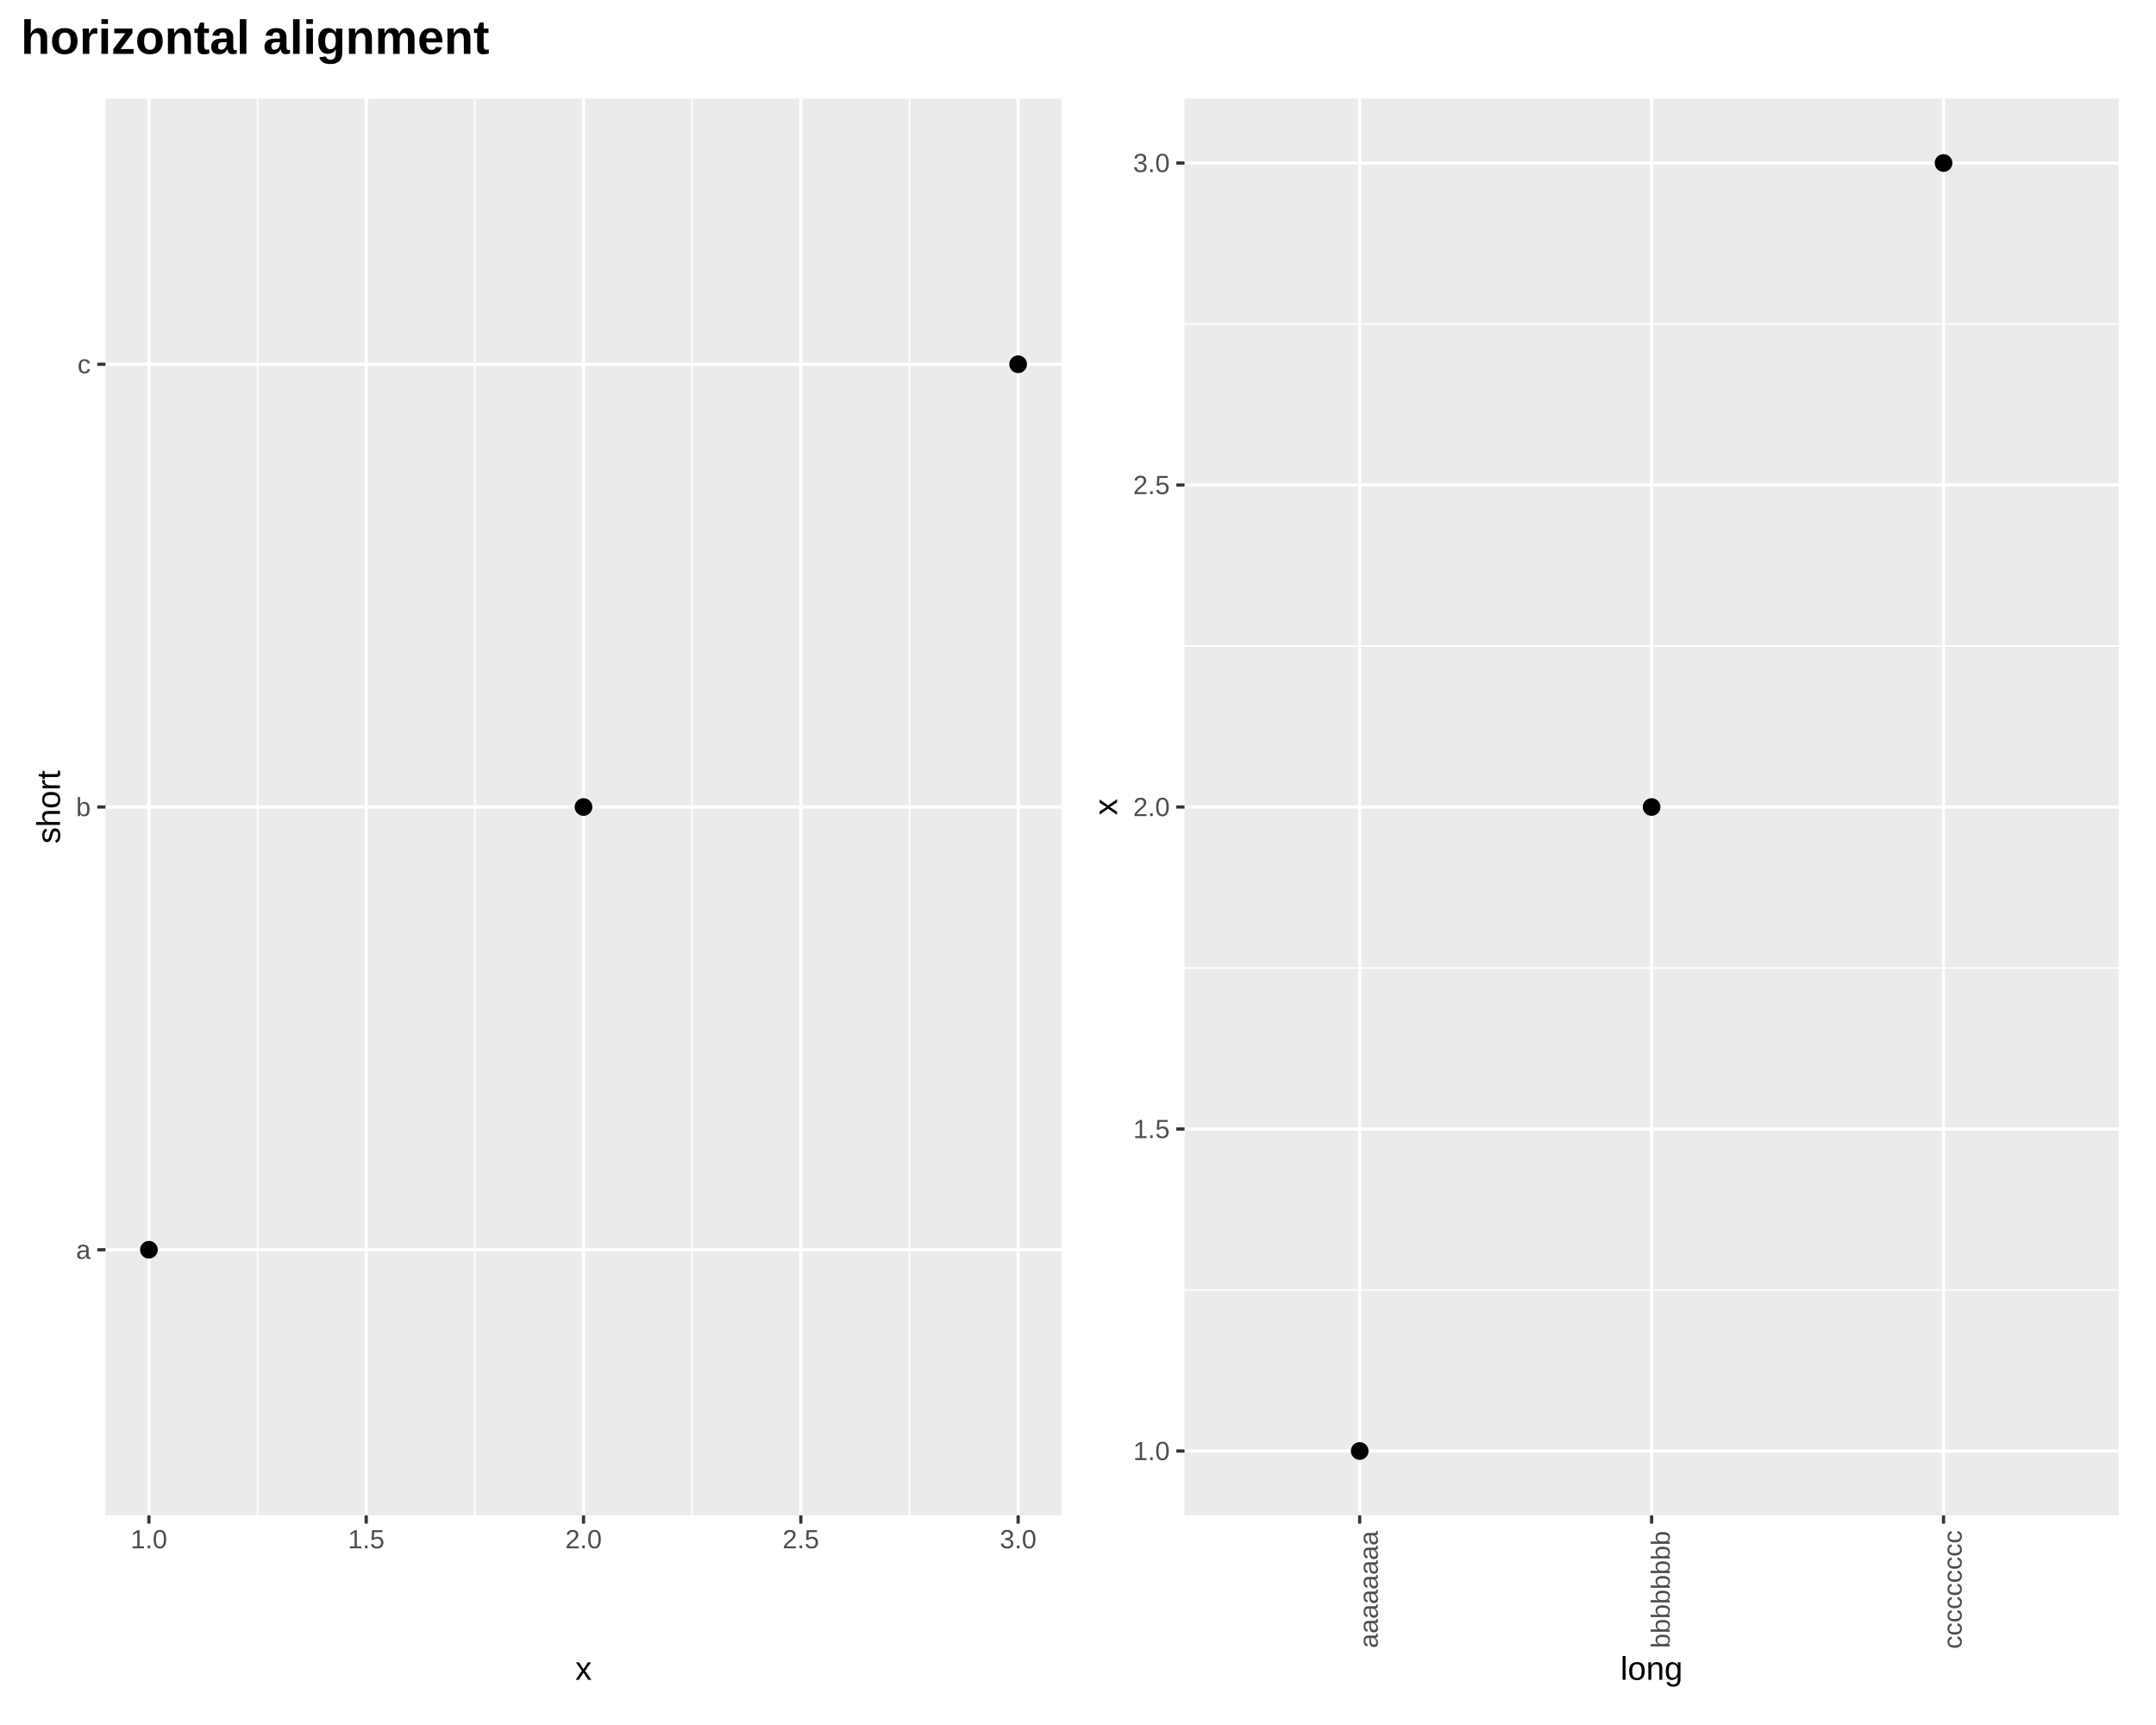
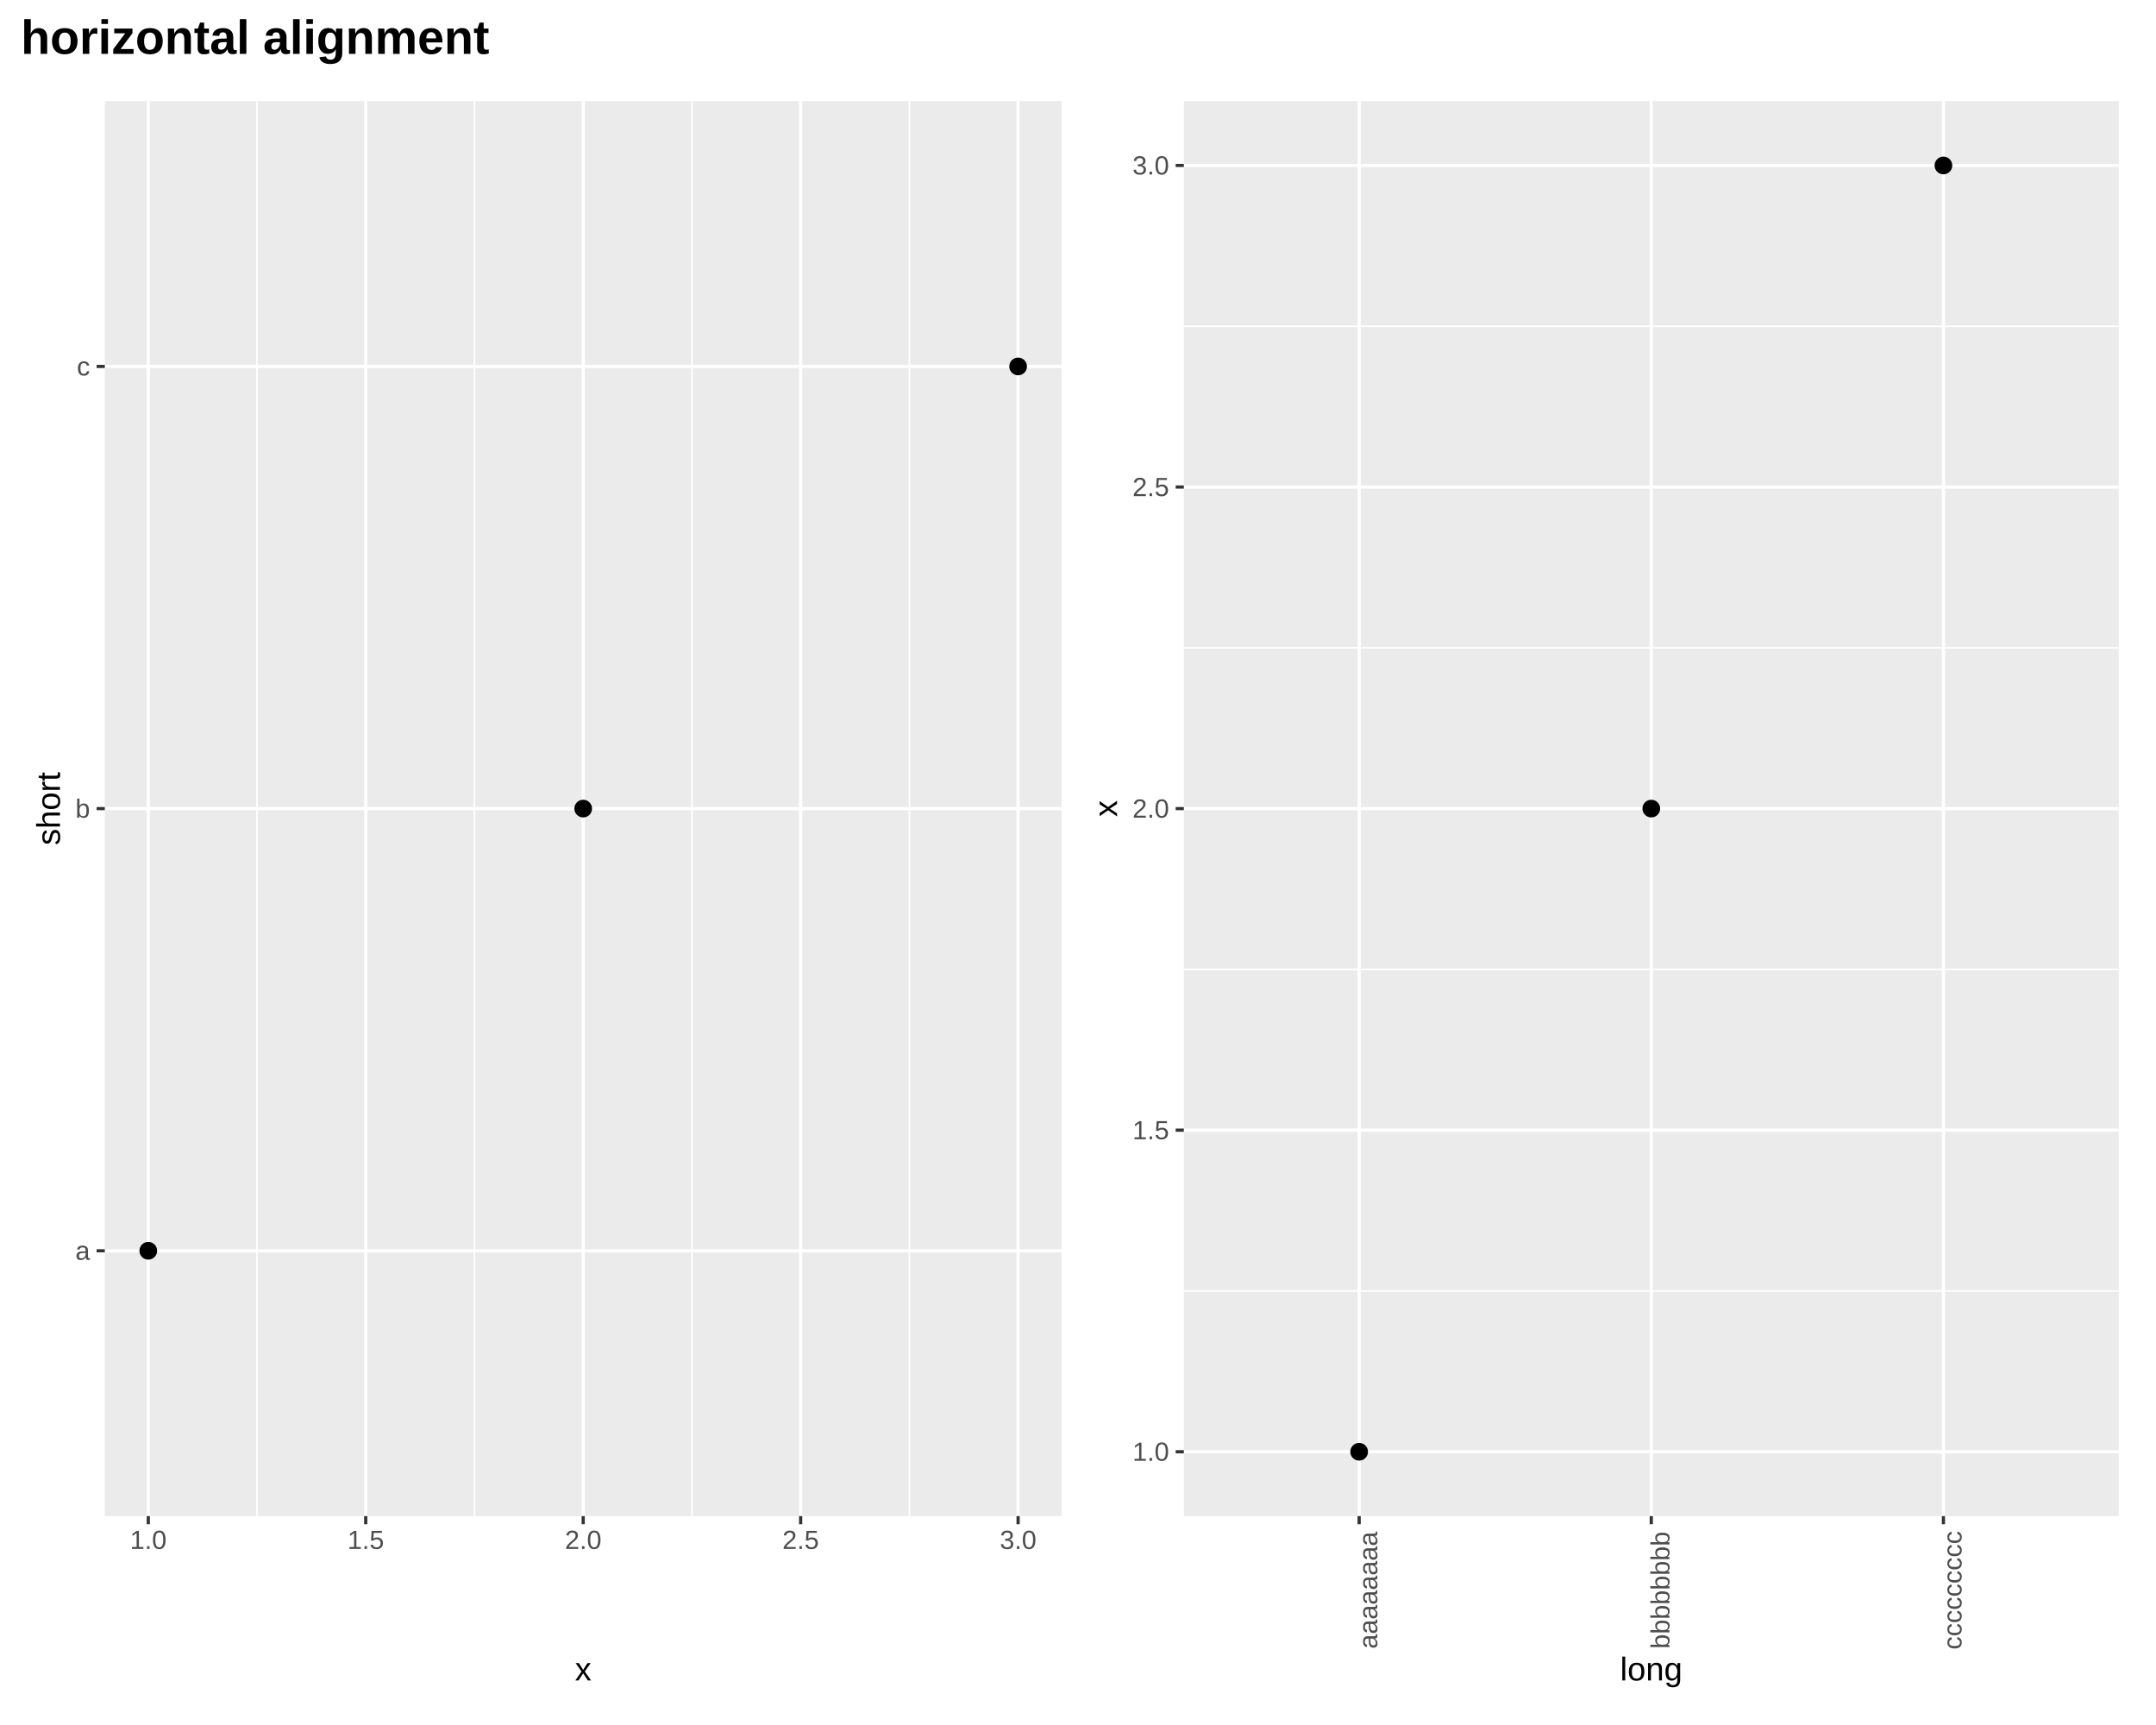
<svg xmlns="http://www.w3.org/2000/svg" viewBox="0 0 720.00 576.00">
  <defs>
    <style type="text/css">
    line, polyline, polygon, path, rect, circle {
      fill: none;
      stroke: #000000;
      stroke-linecap: round;
      stroke-linejoin: round;
      stroke-miterlimit: 10.00;
    }
  </style>
  </defs>
  <rect width="100%" height="100%" style="stroke: none; fill: #FFFFFF;" />
  <defs>
-     <clipPath id="cpNi45N3wzNjAuMDB8NTY5LjAzfDI3LjQ1">
-       <rect x="6.97" y="27.45" width="353.03" height="541.58" />
+     <clipPath id="cpNi45N3wzNjAuMDB8NTY5LjAzfDI4LjI5">
+       <rect x="6.97" y="28.29" width="353.03" height="540.73" />
    </clipPath>
  </defs>
-   <rect x="6.97" y="27.45" width="353.03" height="541.58" style="stroke-width: 1.07; stroke: #FFFFFF; fill: #FFFFFF;" clip-path="url(#cpNi45N3wzNjAuMDB8NTY5LjAzfDI3LjQ1)" />
+   <rect x="6.97" y="28.29" width="353.03" height="540.73" style="stroke-width: 1.07; stroke: #FFFFFF; fill: #FFFFFF;" clip-path="url(#cpNi45N3wzNjAuMDB8NTY5LjAzfDI4LjI5)" />
  <defs>
    <clipPath id="cpMC4wMHw3MjAuMDB8NTc2LjAwfDAuMDA=">
      <rect x="0.00" y="0.00" width="720.00" height="576.00" />
    </clipPath>
  </defs>
  <defs>
-     <clipPath id="cpMzUuMjJ8MzU0LjUyfDUwNi4wMnwzMi45Mw==">
-       <rect x="35.22" y="32.93" width="319.30" height="473.09" />
+     <clipPath id="cpMzUuMDB8MzU0LjUyfDUwNi4yNHwzMy43Nw==">
+       <rect x="35.00" y="33.77" width="319.52" height="472.47" />
    </clipPath>
  </defs>
-   <rect x="35.22" y="32.93" width="319.30" height="473.09" style="stroke-width: 1.07; stroke: none; fill: #EBEBEB;" clip-path="url(#cpMzUuMjJ8MzU0LjUyfDUwNi4wMnwzMi45Mw==)" />
-   <polyline points="86.02,506.02 86.02,32.93 " style="stroke-width: 0.53; stroke: #FFFFFF; stroke-linecap: butt;" clip-path="url(#cpMzUuMjJ8MzU0LjUyfDUwNi4wMnwzMi45Mw==)" />
-   <polyline points="158.58,506.02 158.58,32.93 " style="stroke-width: 0.53; stroke: #FFFFFF; stroke-linecap: butt;" clip-path="url(#cpMzUuMjJ8MzU0LjUyfDUwNi4wMnwzMi45Mw==)" />
-   <polyline points="231.15,506.02 231.15,32.93 " style="stroke-width: 0.53; stroke: #FFFFFF; stroke-linecap: butt;" clip-path="url(#cpMzUuMjJ8MzU0LjUyfDUwNi4wMnwzMi45Mw==)" />
-   <polyline points="303.72,506.02 303.72,32.93 " style="stroke-width: 0.53; stroke: #FFFFFF; stroke-linecap: butt;" clip-path="url(#cpMzUuMjJ8MzU0LjUyfDUwNi4wMnwzMi45Mw==)" />
-   <polyline points="35.22,417.31 354.52,417.31 " style="stroke-width: 1.07; stroke: #FFFFFF; stroke-linecap: butt;" clip-path="url(#cpMzUuMjJ8MzU0LjUyfDUwNi4wMnwzMi45Mw==)" />
-   <polyline points="35.22,269.47 354.52,269.47 " style="stroke-width: 1.07; stroke: #FFFFFF; stroke-linecap: butt;" clip-path="url(#cpMzUuMjJ8MzU0LjUyfDUwNi4wMnwzMi45Mw==)" />
-   <polyline points="35.22,121.63 354.52,121.63 " style="stroke-width: 1.07; stroke: #FFFFFF; stroke-linecap: butt;" clip-path="url(#cpMzUuMjJ8MzU0LjUyfDUwNi4wMnwzMi45Mw==)" />
-   <polyline points="49.73,506.02 49.73,32.93 " style="stroke-width: 1.07; stroke: #FFFFFF; stroke-linecap: butt;" clip-path="url(#cpMzUuMjJ8MzU0LjUyfDUwNi4wMnwzMi45Mw==)" />
-   <polyline points="122.30,506.02 122.30,32.93 " style="stroke-width: 1.07; stroke: #FFFFFF; stroke-linecap: butt;" clip-path="url(#cpMzUuMjJ8MzU0LjUyfDUwNi4wMnwzMi45Mw==)" />
-   <polyline points="194.87,506.02 194.87,32.93 " style="stroke-width: 1.07; stroke: #FFFFFF; stroke-linecap: butt;" clip-path="url(#cpMzUuMjJ8MzU0LjUyfDUwNi4wMnwzMi45Mw==)" />
-   <polyline points="267.44,506.02 267.44,32.93 " style="stroke-width: 1.07; stroke: #FFFFFF; stroke-linecap: butt;" clip-path="url(#cpMzUuMjJ8MzU0LjUyfDUwNi4wMnwzMi45Mw==)" />
-   <polyline points="340.01,506.02 340.01,32.93 " style="stroke-width: 1.07; stroke: #FFFFFF; stroke-linecap: butt;" clip-path="url(#cpMzUuMjJ8MzU0LjUyfDUwNi4wMnwzMi45Mw==)" />
-   <circle cx="49.73" cy="417.31" r="1.95pt" style="stroke-width: 0.71; fill: #000000;" clip-path="url(#cpMzUuMjJ8MzU0LjUyfDUwNi4wMnwzMi45Mw==)" />
-   <circle cx="194.87" cy="269.47" r="1.95pt" style="stroke-width: 0.71; fill: #000000;" clip-path="url(#cpMzUuMjJ8MzU0LjUyfDUwNi4wMnwzMi45Mw==)" />
-   <circle cx="340.01" cy="121.63" r="1.95pt" style="stroke-width: 0.71; fill: #000000;" clip-path="url(#cpMzUuMjJ8MzU0LjUyfDUwNi4wMnwzMi45Mw==)" />
+   <rect x="35.00" y="33.77" width="319.52" height="472.47" style="stroke-width: 1.07; stroke: none; fill: #EBEBEB;" clip-path="url(#cpMzUuMDB8MzU0LjUyfDUwNi4yNHwzMy43Nw==)" />
+   <polyline points="85.83,506.24 85.83,33.77 " style="stroke-width: 0.53; stroke: #FFFFFF; stroke-linecap: butt;" clip-path="url(#cpMzUuMDB8MzU0LjUyfDUwNi4yNHwzMy43Nw==)" />
+   <polyline points="158.45,506.24 158.45,33.77 " style="stroke-width: 0.53; stroke: #FFFFFF; stroke-linecap: butt;" clip-path="url(#cpMzUuMDB8MzU0LjUyfDUwNi4yNHwzMy43Nw==)" />
+   <polyline points="231.07,506.24 231.07,33.77 " style="stroke-width: 0.53; stroke: #FFFFFF; stroke-linecap: butt;" clip-path="url(#cpMzUuMDB8MzU0LjUyfDUwNi4yNHwzMy43Nw==)" />
+   <polyline points="303.69,506.24 303.69,33.77 " style="stroke-width: 0.53; stroke: #FFFFFF; stroke-linecap: butt;" clip-path="url(#cpMzUuMDB8MzU0LjUyfDUwNi4yNHwzMy43Nw==)" />
+   <polyline points="35.00,417.65 354.52,417.65 " style="stroke-width: 1.07; stroke: #FFFFFF; stroke-linecap: butt;" clip-path="url(#cpMzUuMDB8MzU0LjUyfDUwNi4yNHwzMy43Nw==)" />
+   <polyline points="35.00,270.00 354.52,270.00 " style="stroke-width: 1.07; stroke: #FFFFFF; stroke-linecap: butt;" clip-path="url(#cpMzUuMDB8MzU0LjUyfDUwNi4yNHwzMy43Nw==)" />
+   <polyline points="35.00,122.36 354.52,122.36 " style="stroke-width: 1.07; stroke: #FFFFFF; stroke-linecap: butt;" clip-path="url(#cpMzUuMDB8MzU0LjUyfDUwNi4yNHwzMy43Nw==)" />
+   <polyline points="49.52,506.24 49.52,33.77 " style="stroke-width: 1.07; stroke: #FFFFFF; stroke-linecap: butt;" clip-path="url(#cpMzUuMDB8MzU0LjUyfDUwNi4yNHwzMy43Nw==)" />
+   <polyline points="122.14,506.24 122.14,33.77 " style="stroke-width: 1.07; stroke: #FFFFFF; stroke-linecap: butt;" clip-path="url(#cpMzUuMDB8MzU0LjUyfDUwNi4yNHwzMy43Nw==)" />
+   <polyline points="194.76,506.24 194.76,33.77 " style="stroke-width: 1.07; stroke: #FFFFFF; stroke-linecap: butt;" clip-path="url(#cpMzUuMDB8MzU0LjUyfDUwNi4yNHwzMy43Nw==)" />
+   <polyline points="267.38,506.24 267.38,33.77 " style="stroke-width: 1.07; stroke: #FFFFFF; stroke-linecap: butt;" clip-path="url(#cpMzUuMDB8MzU0LjUyfDUwNi4yNHwzMy43Nw==)" />
+   <polyline points="340.00,506.24 340.00,33.77 " style="stroke-width: 1.07; stroke: #FFFFFF; stroke-linecap: butt;" clip-path="url(#cpMzUuMDB8MzU0LjUyfDUwNi4yNHwzMy43Nw==)" />
+   <circle cx="49.52" cy="417.65" r="1.95pt" style="stroke-width: 0.71; fill: #000000;" clip-path="url(#cpMzUuMDB8MzU0LjUyfDUwNi4yNHwzMy43Nw==)" />
+   <circle cx="194.76" cy="270.00" r="1.95pt" style="stroke-width: 0.71; fill: #000000;" clip-path="url(#cpMzUuMDB8MzU0LjUyfDUwNi4yNHwzMy43Nw==)" />
+   <circle cx="340.00" cy="122.36" r="1.95pt" style="stroke-width: 0.71; fill: #000000;" clip-path="url(#cpMzUuMDB8MzU0LjUyfDUwNi4yNHwzMy43Nw==)" />
  <defs>
    <clipPath id="cpMC4wMHw3MjAuMDB8NTc2LjAwfDAuMDA=">
      <rect x="0.00" y="0.00" width="720.00" height="576.00" />
    </clipPath>
  </defs>
  <g clip-path="url(#cpMC4wMHw3MjAuMDB8NTc2LjAwfDAuMDA=)">
-     <text x="25.40" y="420.34" style="font-size: 8.80px; fill: #4D4D4D; font-family: Liberation Sans;" textLength="4.89px" lengthAdjust="spacingAndGlyphs">a</text>
+     <text x="25.18" y="420.67" style="font-size: 8.80px; fill: #4D4D4D; font-family: Liberation Sans;" textLength="4.89px" lengthAdjust="spacingAndGlyphs">a</text>
  </g>
  <g clip-path="url(#cpMC4wMHw3MjAuMDB8NTc2LjAwfDAuMDA=)">
-     <text x="25.40" y="272.50" style="font-size: 8.80px; fill: #4D4D4D; font-family: Liberation Sans;" textLength="4.89px" lengthAdjust="spacingAndGlyphs">b</text>
+     <text x="25.18" y="273.03" style="font-size: 8.80px; fill: #4D4D4D; font-family: Liberation Sans;" textLength="4.89px" lengthAdjust="spacingAndGlyphs">b</text>
  </g>
  <g clip-path="url(#cpMC4wMHw3MjAuMDB8NTc2LjAwfDAuMDA=)">
-     <text x="25.88" y="124.65" style="font-size: 8.80px; fill: #4D4D4D; font-family: Liberation Sans;" textLength="4.41px" lengthAdjust="spacingAndGlyphs">c</text>
+     <text x="25.66" y="125.38" style="font-size: 8.80px; fill: #4D4D4D; font-family: Liberation Sans;" textLength="4.41px" lengthAdjust="spacingAndGlyphs">c</text>
  </g>
-   <polyline points="32.48,417.31 35.22,417.31 " style="stroke-width: 1.07; stroke: #333333; stroke-linecap: butt;" clip-path="url(#cpMC4wMHw3MjAuMDB8NTc2LjAwfDAuMDA=)" />
-   <polyline points="32.48,269.47 35.22,269.47 " style="stroke-width: 1.07; stroke: #333333; stroke-linecap: butt;" clip-path="url(#cpMC4wMHw3MjAuMDB8NTc2LjAwfDAuMDA=)" />
-   <polyline points="32.48,121.63 35.22,121.63 " style="stroke-width: 1.07; stroke: #333333; stroke-linecap: butt;" clip-path="url(#cpMC4wMHw3MjAuMDB8NTc2LjAwfDAuMDA=)" />
-   <polyline points="49.73,508.76 49.73,506.02 " style="stroke-width: 1.07; stroke: #333333; stroke-linecap: butt;" clip-path="url(#cpMC4wMHw3MjAuMDB8NTc2LjAwfDAuMDA=)" />
-   <polyline points="122.30,508.76 122.30,506.02 " style="stroke-width: 1.07; stroke: #333333; stroke-linecap: butt;" clip-path="url(#cpMC4wMHw3MjAuMDB8NTc2LjAwfDAuMDA=)" />
-   <polyline points="194.87,508.76 194.87,506.02 " style="stroke-width: 1.07; stroke: #333333; stroke-linecap: butt;" clip-path="url(#cpMC4wMHw3MjAuMDB8NTc2LjAwfDAuMDA=)" />
-   <polyline points="267.44,508.76 267.44,506.02 " style="stroke-width: 1.07; stroke: #333333; stroke-linecap: butt;" clip-path="url(#cpMC4wMHw3MjAuMDB8NTc2LjAwfDAuMDA=)" />
-   <polyline points="340.01,508.76 340.01,506.02 " style="stroke-width: 1.07; stroke: #333333; stroke-linecap: butt;" clip-path="url(#cpMC4wMHw3MjAuMDB8NTc2LjAwfDAuMDA=)" />
+   <polyline points="32.26,417.65 35.00,417.65 " style="stroke-width: 1.07; stroke: #333333; stroke-linecap: butt;" clip-path="url(#cpMC4wMHw3MjAuMDB8NTc2LjAwfDAuMDA=)" />
+   <polyline points="32.26,270.00 35.00,270.00 " style="stroke-width: 1.07; stroke: #333333; stroke-linecap: butt;" clip-path="url(#cpMC4wMHw3MjAuMDB8NTc2LjAwfDAuMDA=)" />
+   <polyline points="32.26,122.36 35.00,122.36 " style="stroke-width: 1.07; stroke: #333333; stroke-linecap: butt;" clip-path="url(#cpMC4wMHw3MjAuMDB8NTc2LjAwfDAuMDA=)" />
+   <polyline points="49.52,508.98 49.52,506.24 " style="stroke-width: 1.07; stroke: #333333; stroke-linecap: butt;" clip-path="url(#cpMC4wMHw3MjAuMDB8NTc2LjAwfDAuMDA=)" />
+   <polyline points="122.14,508.98 122.14,506.24 " style="stroke-width: 1.07; stroke: #333333; stroke-linecap: butt;" clip-path="url(#cpMC4wMHw3MjAuMDB8NTc2LjAwfDAuMDA=)" />
+   <polyline points="194.76,508.98 194.76,506.24 " style="stroke-width: 1.07; stroke: #333333; stroke-linecap: butt;" clip-path="url(#cpMC4wMHw3MjAuMDB8NTc2LjAwfDAuMDA=)" />
+   <polyline points="267.38,508.98 267.38,506.24 " style="stroke-width: 1.07; stroke: #333333; stroke-linecap: butt;" clip-path="url(#cpMC4wMHw3MjAuMDB8NTc2LjAwfDAuMDA=)" />
+   <polyline points="340.00,508.98 340.00,506.24 " style="stroke-width: 1.07; stroke: #333333; stroke-linecap: butt;" clip-path="url(#cpMC4wMHw3MjAuMDB8NTc2LjAwfDAuMDA=)" />
  <g clip-path="url(#cpMC4wMHw3MjAuMDB8NTc2LjAwfDAuMDA=)">
-     <text x="43.62" y="517.00" style="font-size: 8.80px; fill: #4D4D4D; font-family: Liberation Sans;" textLength="12.22px" lengthAdjust="spacingAndGlyphs">1.0</text>
+     <text x="43.41" y="517.22" style="font-size: 8.80px; fill: #4D4D4D; font-family: Liberation Sans;" textLength="12.22px" lengthAdjust="spacingAndGlyphs">1.0</text>
  </g>
  <g clip-path="url(#cpMC4wMHw3MjAuMDB8NTc2LjAwfDAuMDA=)">
-     <text x="116.19" y="517.00" style="font-size: 8.80px; fill: #4D4D4D; font-family: Liberation Sans;" textLength="12.22px" lengthAdjust="spacingAndGlyphs">1.5</text>
+     <text x="116.03" y="517.22" style="font-size: 8.80px; fill: #4D4D4D; font-family: Liberation Sans;" textLength="12.22px" lengthAdjust="spacingAndGlyphs">1.5</text>
  </g>
  <g clip-path="url(#cpMC4wMHw3MjAuMDB8NTc2LjAwfDAuMDA=)">
-     <text x="188.76" y="517.00" style="font-size: 8.80px; fill: #4D4D4D; font-family: Liberation Sans;" textLength="12.22px" lengthAdjust="spacingAndGlyphs">2.0</text>
+     <text x="188.65" y="517.22" style="font-size: 8.80px; fill: #4D4D4D; font-family: Liberation Sans;" textLength="12.22px" lengthAdjust="spacingAndGlyphs">2.0</text>
  </g>
  <g clip-path="url(#cpMC4wMHw3MjAuMDB8NTc2LjAwfDAuMDA=)">
-     <text x="261.33" y="517.00" style="font-size: 8.80px; fill: #4D4D4D; font-family: Liberation Sans;" textLength="12.22px" lengthAdjust="spacingAndGlyphs">2.5</text>
+     <text x="261.27" y="517.22" style="font-size: 8.80px; fill: #4D4D4D; font-family: Liberation Sans;" textLength="12.22px" lengthAdjust="spacingAndGlyphs">2.5</text>
  </g>
  <g clip-path="url(#cpMC4wMHw3MjAuMDB8NTc2LjAwfDAuMDA=)">
-     <text x="333.90" y="517.00" style="font-size: 8.80px; fill: #4D4D4D; font-family: Liberation Sans;" textLength="12.22px" lengthAdjust="spacingAndGlyphs">3.0</text>
+     <text x="333.89" y="517.22" style="font-size: 8.80px; fill: #4D4D4D; font-family: Liberation Sans;" textLength="12.22px" lengthAdjust="spacingAndGlyphs">3.0</text>
  </g>
  <g clip-path="url(#cpMC4wMHw3MjAuMDB8NTc2LjAwfDAuMDA=)">
-     <text x="192.12" y="560.91" style="font-size: 11.00px; font-family: Liberation Sans;" textLength="5.50px" lengthAdjust="spacingAndGlyphs">x</text>
+     <text x="192.01" y="561.13" style="font-size: 11.00px; font-family: Liberation Sans;" textLength="5.50px" lengthAdjust="spacingAndGlyphs">x</text>
  </g>
  <g clip-path="url(#cpMC4wMHw3MjAuMDB8NTc2LjAwfDAuMDA=)">
-     <text transform="translate(20.02,281.71) rotate(-90)" style="font-size: 11.00px; font-family: Liberation Sans;" textLength="24.47px" lengthAdjust="spacingAndGlyphs">short</text>
+     <text transform="translate(20.02,282.24) rotate(-90)" style="font-size: 11.00px; font-family: Liberation Sans;" textLength="24.47px" lengthAdjust="spacingAndGlyphs">short</text>
  </g>
  <defs>
-     <clipPath id="cpMzYwLjAwfDcxMy4wM3w1NjkuMDN8MjcuNDU=">
-       <rect x="360.00" y="27.45" width="353.03" height="541.58" />
+     <clipPath id="cpMzYwLjAwfDcxMy4wM3w1NjkuMDN8MjguMjk=">
+       <rect x="360.00" y="28.29" width="353.03" height="540.73" />
    </clipPath>
  </defs>
-   <rect x="360.00" y="27.45" width="353.03" height="541.58" style="stroke-width: 1.07; stroke: #FFFFFF; fill: #FFFFFF;" clip-path="url(#cpMzYwLjAwfDcxMy4wM3w1NjkuMDN8MjcuNDU=)" />
+   <rect x="360.00" y="28.29" width="353.03" height="540.73" style="stroke-width: 1.07; stroke: #FFFFFF; fill: #FFFFFF;" clip-path="url(#cpMzYwLjAwfDcxMy4wM3w1NjkuMDN8MjguMjk=)" />
  <defs>
    <clipPath id="cpMC4wMHw3MjAuMDB8NTc2LjAwfDAuMDA=">
      <rect x="0.00" y="0.00" width="720.00" height="576.00" />
    </clipPath>
  </defs>
  <defs>
-     <clipPath id="cpMzk1LjU3fDcwNy41NXw1MDYuMDJ8MzIuOTM=">
-       <rect x="395.57" y="32.93" width="311.97" height="473.09" />
+     <clipPath id="cpMzk1LjM1fDcwNy41NXw1MDYuMjR8MzMuNzc=">
+       <rect x="395.35" y="33.77" width="312.19" height="472.47" />
    </clipPath>
  </defs>
-   <rect x="395.57" y="32.93" width="311.97" height="473.09" style="stroke-width: 1.07; stroke: none; fill: #EBEBEB;" clip-path="url(#cpMzk1LjU3fDcwNy41NXw1MDYuMDJ8MzIuOTM=)" />
-   <polyline points="395.57,430.75 707.55,430.75 " style="stroke-width: 0.53; stroke: #FFFFFF; stroke-linecap: butt;" clip-path="url(#cpMzk1LjU3fDcwNy41NXw1MDYuMDJ8MzIuOTM=)" />
-   <polyline points="395.57,323.23 707.55,323.23 " style="stroke-width: 0.53; stroke: #FFFFFF; stroke-linecap: butt;" clip-path="url(#cpMzk1LjU3fDcwNy41NXw1MDYuMDJ8MzIuOTM=)" />
-   <polyline points="395.57,215.71 707.55,215.71 " style="stroke-width: 0.53; stroke: #FFFFFF; stroke-linecap: butt;" clip-path="url(#cpMzk1LjU3fDcwNy41NXw1MDYuMDJ8MzIuOTM=)" />
-   <polyline points="395.57,108.19 707.55,108.19 " style="stroke-width: 0.53; stroke: #FFFFFF; stroke-linecap: butt;" clip-path="url(#cpMzk1LjU3fDcwNy41NXw1MDYuMDJ8MzIuOTM=)" />
-   <polyline points="395.57,484.51 707.55,484.51 " style="stroke-width: 1.07; stroke: #FFFFFF; stroke-linecap: butt;" clip-path="url(#cpMzk1LjU3fDcwNy41NXw1MDYuMDJ8MzIuOTM=)" />
-   <polyline points="395.57,376.99 707.55,376.99 " style="stroke-width: 1.07; stroke: #FFFFFF; stroke-linecap: butt;" clip-path="url(#cpMzk1LjU3fDcwNy41NXw1MDYuMDJ8MzIuOTM=)" />
-   <polyline points="395.57,269.47 707.55,269.47 " style="stroke-width: 1.07; stroke: #FFFFFF; stroke-linecap: butt;" clip-path="url(#cpMzk1LjU3fDcwNy41NXw1MDYuMDJ8MzIuOTM=)" />
-   <polyline points="395.57,161.95 707.55,161.95 " style="stroke-width: 1.07; stroke: #FFFFFF; stroke-linecap: butt;" clip-path="url(#cpMzk1LjU3fDcwNy41NXw1MDYuMDJ8MzIuOTM=)" />
-   <polyline points="395.57,54.43 707.55,54.43 " style="stroke-width: 1.07; stroke: #FFFFFF; stroke-linecap: butt;" clip-path="url(#cpMzk1LjU3fDcwNy41NXw1MDYuMDJ8MzIuOTM=)" />
-   <polyline points="454.07,506.02 454.07,32.93 " style="stroke-width: 1.07; stroke: #FFFFFF; stroke-linecap: butt;" clip-path="url(#cpMzk1LjU3fDcwNy41NXw1MDYuMDJ8MzIuOTM=)" />
-   <polyline points="551.56,506.02 551.56,32.93 " style="stroke-width: 1.07; stroke: #FFFFFF; stroke-linecap: butt;" clip-path="url(#cpMzk1LjU3fDcwNy41NXw1MDYuMDJ8MzIuOTM=)" />
-   <polyline points="649.05,506.02 649.05,32.93 " style="stroke-width: 1.07; stroke: #FFFFFF; stroke-linecap: butt;" clip-path="url(#cpMzk1LjU3fDcwNy41NXw1MDYuMDJ8MzIuOTM=)" />
-   <circle cx="454.07" cy="484.51" r="1.95pt" style="stroke-width: 0.71; fill: #000000;" clip-path="url(#cpMzk1LjU3fDcwNy41NXw1MDYuMDJ8MzIuOTM=)" />
-   <circle cx="551.56" cy="269.47" r="1.95pt" style="stroke-width: 0.71; fill: #000000;" clip-path="url(#cpMzk1LjU3fDcwNy41NXw1MDYuMDJ8MzIuOTM=)" />
-   <circle cx="649.05" cy="54.43" r="1.95pt" style="stroke-width: 0.71; fill: #000000;" clip-path="url(#cpMzk1LjU3fDcwNy41NXw1MDYuMDJ8MzIuOTM=)" />
+   <rect x="395.35" y="33.77" width="312.19" height="472.47" style="stroke-width: 1.07; stroke: none; fill: #EBEBEB;" clip-path="url(#cpMzk1LjM1fDcwNy41NXw1MDYuMjR8MzMuNzc=)" />
+   <polyline points="395.35,431.07 707.55,431.07 " style="stroke-width: 0.53; stroke: #FFFFFF; stroke-linecap: butt;" clip-path="url(#cpMzk1LjM1fDcwNy41NXw1MDYuMjR8MzMuNzc=)" />
+   <polyline points="395.35,323.69 707.55,323.69 " style="stroke-width: 0.53; stroke: #FFFFFF; stroke-linecap: butt;" clip-path="url(#cpMzk1LjM1fDcwNy41NXw1MDYuMjR8MzMuNzc=)" />
+   <polyline points="395.35,216.31 707.55,216.31 " style="stroke-width: 0.53; stroke: #FFFFFF; stroke-linecap: butt;" clip-path="url(#cpMzk1LjM1fDcwNy41NXw1MDYuMjR8MzMuNzc=)" />
+   <polyline points="395.35,108.94 707.55,108.94 " style="stroke-width: 0.53; stroke: #FFFFFF; stroke-linecap: butt;" clip-path="url(#cpMzk1LjM1fDcwNy41NXw1MDYuMjR8MzMuNzc=)" />
+   <polyline points="395.35,484.76 707.55,484.76 " style="stroke-width: 1.07; stroke: #FFFFFF; stroke-linecap: butt;" clip-path="url(#cpMzk1LjM1fDcwNy41NXw1MDYuMjR8MzMuNzc=)" />
+   <polyline points="395.35,377.38 707.55,377.38 " style="stroke-width: 1.07; stroke: #FFFFFF; stroke-linecap: butt;" clip-path="url(#cpMzk1LjM1fDcwNy41NXw1MDYuMjR8MzMuNzc=)" />
+   <polyline points="395.35,270.00 707.55,270.00 " style="stroke-width: 1.07; stroke: #FFFFFF; stroke-linecap: butt;" clip-path="url(#cpMzk1LjM1fDcwNy41NXw1MDYuMjR8MzMuNzc=)" />
+   <polyline points="395.35,162.63 707.55,162.63 " style="stroke-width: 1.07; stroke: #FFFFFF; stroke-linecap: butt;" clip-path="url(#cpMzk1LjM1fDcwNy41NXw1MDYuMjR8MzMuNzc=)" />
+   <polyline points="395.35,55.25 707.55,55.25 " style="stroke-width: 1.07; stroke: #FFFFFF; stroke-linecap: butt;" clip-path="url(#cpMzk1LjM1fDcwNy41NXw1MDYuMjR8MzMuNzc=)" />
+   <polyline points="453.89,506.24 453.89,33.77 " style="stroke-width: 1.07; stroke: #FFFFFF; stroke-linecap: butt;" clip-path="url(#cpMzk1LjM1fDcwNy41NXw1MDYuMjR8MzMuNzc=)" />
+   <polyline points="551.45,506.24 551.45,33.77 " style="stroke-width: 1.07; stroke: #FFFFFF; stroke-linecap: butt;" clip-path="url(#cpMzk1LjM1fDcwNy41NXw1MDYuMjR8MzMuNzc=)" />
+   <polyline points="649.01,506.24 649.01,33.77 " style="stroke-width: 1.07; stroke: #FFFFFF; stroke-linecap: butt;" clip-path="url(#cpMzk1LjM1fDcwNy41NXw1MDYuMjR8MzMuNzc=)" />
+   <circle cx="453.89" cy="484.76" r="1.95pt" style="stroke-width: 0.71; fill: #000000;" clip-path="url(#cpMzk1LjM1fDcwNy41NXw1MDYuMjR8MzMuNzc=)" />
+   <circle cx="551.45" cy="270.00" r="1.95pt" style="stroke-width: 0.71; fill: #000000;" clip-path="url(#cpMzk1LjM1fDcwNy41NXw1MDYuMjR8MzMuNzc=)" />
+   <circle cx="649.01" cy="55.25" r="1.95pt" style="stroke-width: 0.71; fill: #000000;" clip-path="url(#cpMzk1LjM1fDcwNy41NXw1MDYuMjR8MzMuNzc=)" />
  <defs>
    <clipPath id="cpMC4wMHw3MjAuMDB8NTc2LjAwfDAuMDA=">
      <rect x="0.00" y="0.00" width="720.00" height="576.00" />
    </clipPath>
  </defs>
  <g clip-path="url(#cpMC4wMHw3MjAuMDB8NTc2LjAwfDAuMDA=)">
-     <text x="378.42" y="487.54" style="font-size: 8.80px; fill: #4D4D4D; font-family: Liberation Sans;" textLength="12.22px" lengthAdjust="spacingAndGlyphs">1.0</text>
+     <text x="378.20" y="487.78" style="font-size: 8.80px; fill: #4D4D4D; font-family: Liberation Sans;" textLength="12.22px" lengthAdjust="spacingAndGlyphs">1.0</text>
  </g>
  <g clip-path="url(#cpMC4wMHw3MjAuMDB8NTc2LjAwfDAuMDA=)">
-     <text x="378.42" y="380.02" style="font-size: 8.80px; fill: #4D4D4D; font-family: Liberation Sans;" textLength="12.22px" lengthAdjust="spacingAndGlyphs">1.5</text>
+     <text x="378.20" y="380.41" style="font-size: 8.80px; fill: #4D4D4D; font-family: Liberation Sans;" textLength="12.22px" lengthAdjust="spacingAndGlyphs">1.5</text>
  </g>
  <g clip-path="url(#cpMC4wMHw3MjAuMDB8NTc2LjAwfDAuMDA=)">
-     <text x="378.42" y="272.50" style="font-size: 8.80px; fill: #4D4D4D; font-family: Liberation Sans;" textLength="12.22px" lengthAdjust="spacingAndGlyphs">2.0</text>
+     <text x="378.20" y="273.03" style="font-size: 8.80px; fill: #4D4D4D; font-family: Liberation Sans;" textLength="12.22px" lengthAdjust="spacingAndGlyphs">2.0</text>
  </g>
  <g clip-path="url(#cpMC4wMHw3MjAuMDB8NTc2LjAwfDAuMDA=)">
-     <text x="378.42" y="164.98" style="font-size: 8.80px; fill: #4D4D4D; font-family: Liberation Sans;" textLength="12.22px" lengthAdjust="spacingAndGlyphs">2.5</text>
+     <text x="378.20" y="165.65" style="font-size: 8.80px; fill: #4D4D4D; font-family: Liberation Sans;" textLength="12.22px" lengthAdjust="spacingAndGlyphs">2.5</text>
  </g>
  <g clip-path="url(#cpMC4wMHw3MjAuMDB8NTc2LjAwfDAuMDA=)">
-     <text x="378.42" y="57.45" style="font-size: 8.80px; fill: #4D4D4D; font-family: Liberation Sans;" textLength="12.22px" lengthAdjust="spacingAndGlyphs">3.0</text>
+     <text x="378.20" y="58.27" style="font-size: 8.80px; fill: #4D4D4D; font-family: Liberation Sans;" textLength="12.22px" lengthAdjust="spacingAndGlyphs">3.0</text>
  </g>
-   <polyline points="392.83,484.51 395.57,484.51 " style="stroke-width: 1.07; stroke: #333333; stroke-linecap: butt;" clip-path="url(#cpMC4wMHw3MjAuMDB8NTc2LjAwfDAuMDA=)" />
-   <polyline points="392.83,376.99 395.57,376.99 " style="stroke-width: 1.07; stroke: #333333; stroke-linecap: butt;" clip-path="url(#cpMC4wMHw3MjAuMDB8NTc2LjAwfDAuMDA=)" />
-   <polyline points="392.83,269.47 395.57,269.47 " style="stroke-width: 1.07; stroke: #333333; stroke-linecap: butt;" clip-path="url(#cpMC4wMHw3MjAuMDB8NTc2LjAwfDAuMDA=)" />
-   <polyline points="392.83,161.95 395.57,161.95 " style="stroke-width: 1.07; stroke: #333333; stroke-linecap: butt;" clip-path="url(#cpMC4wMHw3MjAuMDB8NTc2LjAwfDAuMDA=)" />
-   <polyline points="392.83,54.43 395.57,54.43 " style="stroke-width: 1.07; stroke: #333333; stroke-linecap: butt;" clip-path="url(#cpMC4wMHw3MjAuMDB8NTc2LjAwfDAuMDA=)" />
-   <polyline points="454.07,508.76 454.07,506.02 " style="stroke-width: 1.07; stroke: #333333; stroke-linecap: butt;" clip-path="url(#cpMC4wMHw3MjAuMDB8NTc2LjAwfDAuMDA=)" />
-   <polyline points="551.56,508.76 551.56,506.02 " style="stroke-width: 1.07; stroke: #333333; stroke-linecap: butt;" clip-path="url(#cpMC4wMHw3MjAuMDB8NTc2LjAwfDAuMDA=)" />
-   <polyline points="649.05,508.76 649.05,506.02 " style="stroke-width: 1.07; stroke: #333333; stroke-linecap: butt;" clip-path="url(#cpMC4wMHw3MjAuMDB8NTc2LjAwfDAuMDA=)" />
+   <polyline points="392.61,484.76 395.35,484.76 " style="stroke-width: 1.07; stroke: #333333; stroke-linecap: butt;" clip-path="url(#cpMC4wMHw3MjAuMDB8NTc2LjAwfDAuMDA=)" />
+   <polyline points="392.61,377.38 395.35,377.38 " style="stroke-width: 1.07; stroke: #333333; stroke-linecap: butt;" clip-path="url(#cpMC4wMHw3MjAuMDB8NTc2LjAwfDAuMDA=)" />
+   <polyline points="392.61,270.00 395.35,270.00 " style="stroke-width: 1.07; stroke: #333333; stroke-linecap: butt;" clip-path="url(#cpMC4wMHw3MjAuMDB8NTc2LjAwfDAuMDA=)" />
+   <polyline points="392.61,162.63 395.35,162.63 " style="stroke-width: 1.07; stroke: #333333; stroke-linecap: butt;" clip-path="url(#cpMC4wMHw3MjAuMDB8NTc2LjAwfDAuMDA=)" />
+   <polyline points="392.61,55.25 395.35,55.25 " style="stroke-width: 1.07; stroke: #333333; stroke-linecap: butt;" clip-path="url(#cpMC4wMHw3MjAuMDB8NTc2LjAwfDAuMDA=)" />
+   <polyline points="453.89,508.98 453.89,506.24 " style="stroke-width: 1.07; stroke: #333333; stroke-linecap: butt;" clip-path="url(#cpMC4wMHw3MjAuMDB8NTc2LjAwfDAuMDA=)" />
+   <polyline points="551.45,508.98 551.45,506.24 " style="stroke-width: 1.07; stroke: #333333; stroke-linecap: butt;" clip-path="url(#cpMC4wMHw3MjAuMDB8NTc2LjAwfDAuMDA=)" />
+   <polyline points="649.01,508.98 649.01,506.24 " style="stroke-width: 1.07; stroke: #333333; stroke-linecap: butt;" clip-path="url(#cpMC4wMHw3MjAuMDB8NTc2LjAwfDAuMDA=)" />
  <g clip-path="url(#cpMC4wMHw3MjAuMDB8NTc2LjAwfDAuMDA=)">
-     <text transform="translate(460.11,550.34) rotate(-90)" style="font-size: 8.80px; fill: #4D4D4D; font-family: Liberation Sans;" textLength="39.12px" lengthAdjust="spacingAndGlyphs">aaaaaaaa</text>
+     <text transform="translate(459.94,550.56) rotate(-90)" style="font-size: 8.80px; fill: #4D4D4D; font-family: Liberation Sans;" textLength="39.12px" lengthAdjust="spacingAndGlyphs">aaaaaaaa</text>
  </g>
  <g clip-path="url(#cpMC4wMHw3MjAuMDB8NTc2LjAwfDAuMDA=)">
-     <text transform="translate(557.61,550.34) rotate(-90)" style="font-size: 8.80px; fill: #4D4D4D; font-family: Liberation Sans;" textLength="39.12px" lengthAdjust="spacingAndGlyphs">bbbbbbbb</text>
+     <text transform="translate(557.50,550.56) rotate(-90)" style="font-size: 8.80px; fill: #4D4D4D; font-family: Liberation Sans;" textLength="39.12px" lengthAdjust="spacingAndGlyphs">bbbbbbbb</text>
  </g>
  <g clip-path="url(#cpMC4wMHw3MjAuMDB8NTc2LjAwfDAuMDA=)">
-     <text transform="translate(655.10,550.60) rotate(-90)" style="font-size: 8.80px; fill: #4D4D4D; font-family: Liberation Sans;" textLength="39.66px" lengthAdjust="spacingAndGlyphs">ccccccccc</text>
+     <text transform="translate(655.06,550.82) rotate(-90)" style="font-size: 8.80px; fill: #4D4D4D; font-family: Liberation Sans;" textLength="39.66px" lengthAdjust="spacingAndGlyphs">ccccccccc</text>
  </g>
  <g clip-path="url(#cpMC4wMHw3MjAuMDB8NTc2LjAwfDAuMDA=)">
-     <text x="541.15" y="560.91" style="font-size: 11.00px; font-family: Liberation Sans;" textLength="20.81px" lengthAdjust="spacingAndGlyphs">long</text>
+     <text x="541.04" y="561.13" style="font-size: 11.00px; font-family: Liberation Sans;" textLength="20.81px" lengthAdjust="spacingAndGlyphs">long</text>
  </g>
  <g clip-path="url(#cpMC4wMHw3MjAuMDB8NTc2LjAwfDAuMDA=)">
-     <text transform="translate(373.04,272.22) rotate(-90)" style="font-size: 11.00px; font-family: Liberation Sans;" textLength="5.50px" lengthAdjust="spacingAndGlyphs">x</text>
+     <text transform="translate(373.04,272.75) rotate(-90)" style="font-size: 11.00px; font-family: Liberation Sans;" textLength="5.50px" lengthAdjust="spacingAndGlyphs">x</text>
  </g>
  <g clip-path="url(#cpMC4wMHw3MjAuMDB8NTc2LjAwfDAuMDA=)">
    <text x="6.97" y="17.99" style="font-size: 16.00px; font-weight: bold; font-family: Liberation Sans;" textLength="156.58px" lengthAdjust="spacingAndGlyphs">horizontal alignment</text>
  </g>
</svg>
